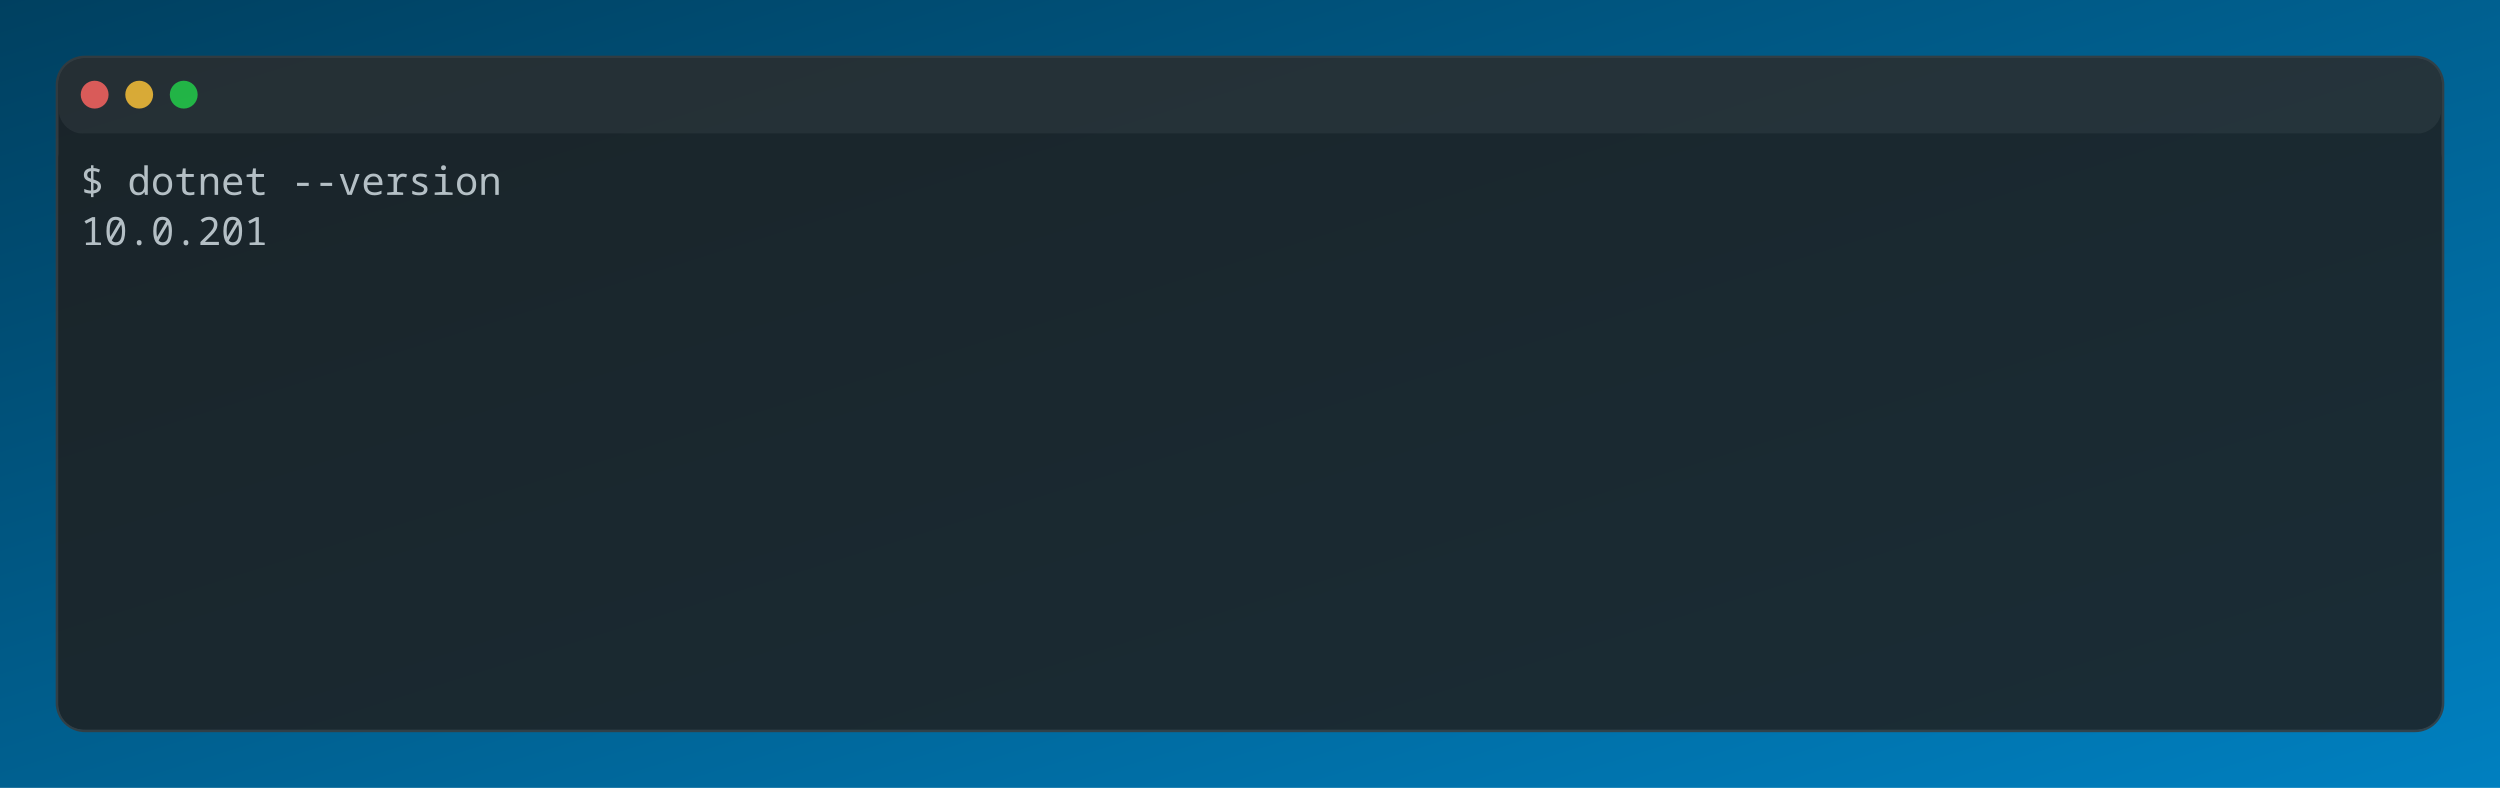
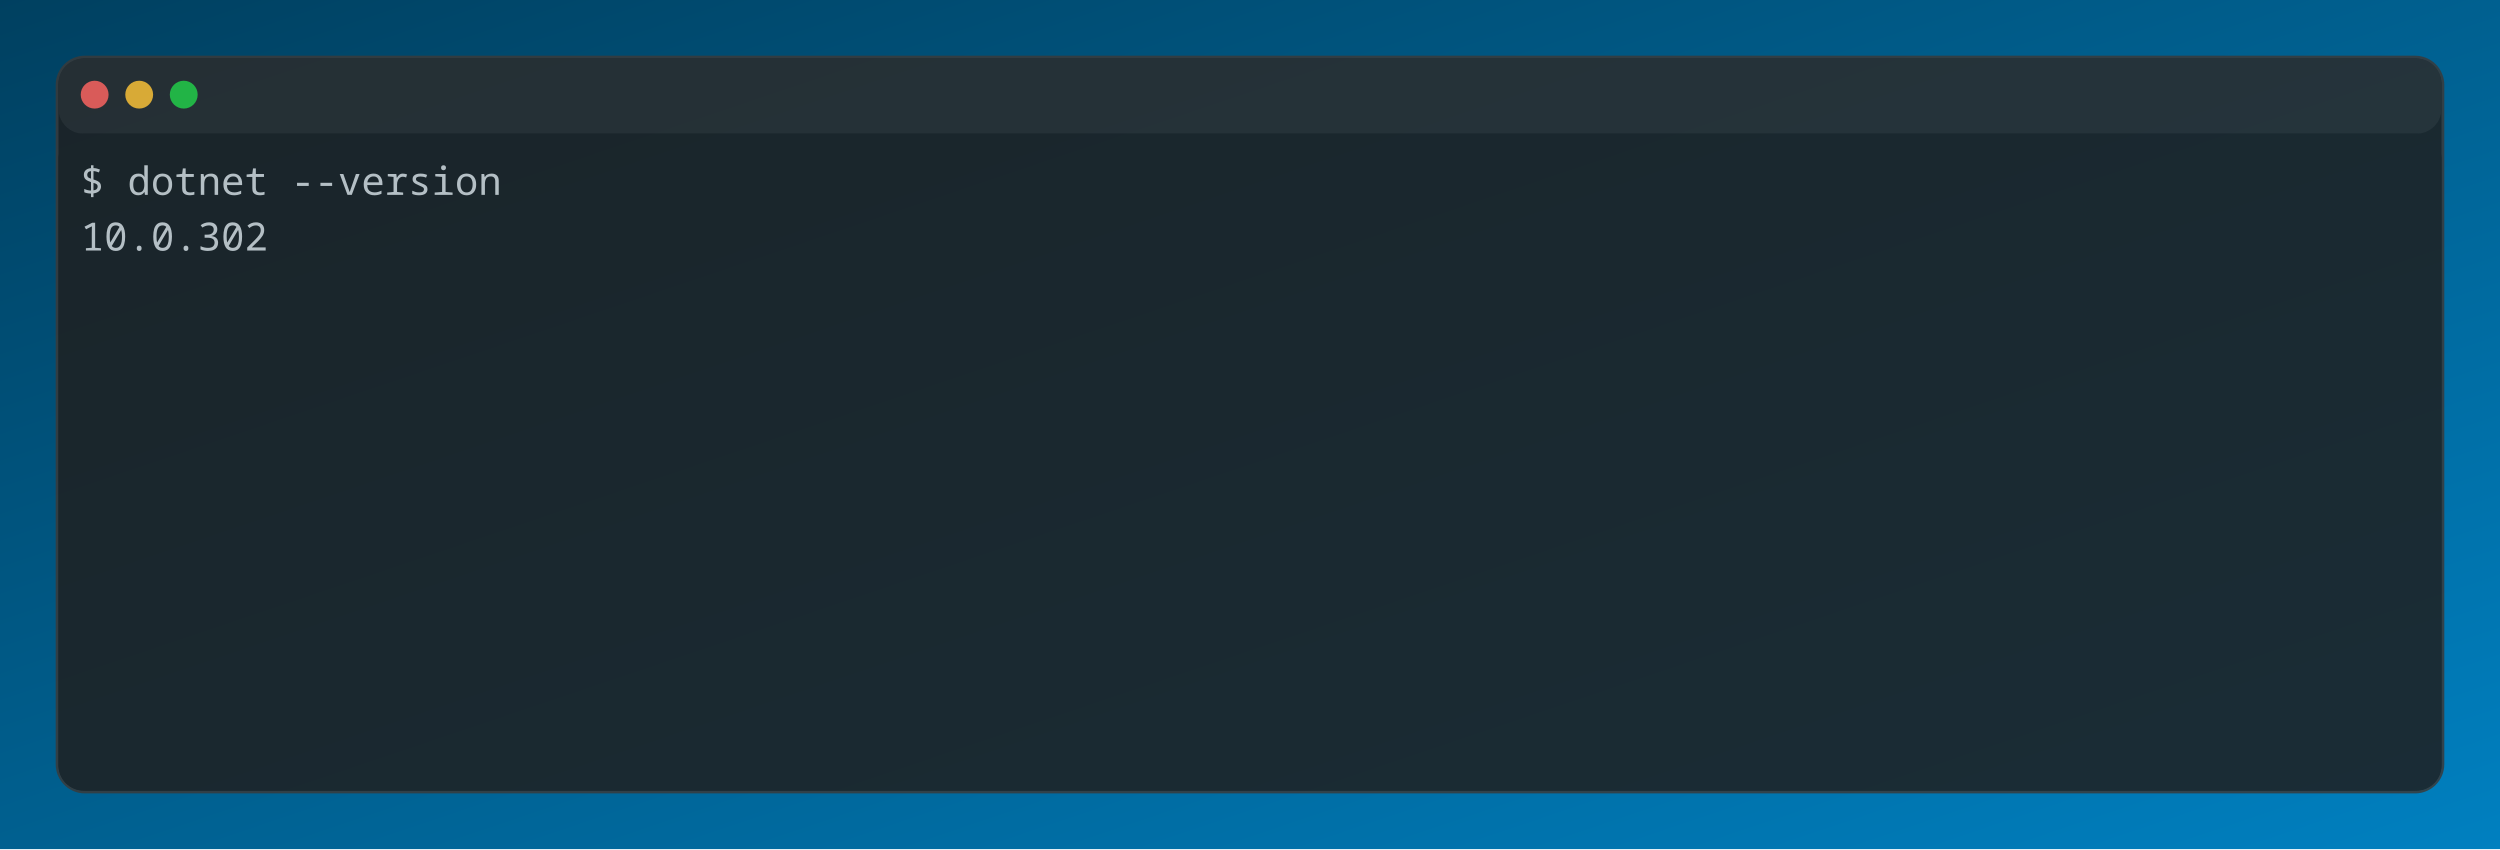
- <svg xmlns="http://www.w3.org/2000/svg" width="898" height="283" viewBox="0 0 898 283" role="img" aria-label="console2svg output">
+ <svg xmlns="http://www.w3.org/2000/svg" width="898" height="305" viewBox="0 0 898 305" role="img" aria-label="console2svg output">
  <style>
.crt {
  font-family: ui-monospace,"JetBrains Mono","Cascadia Mono","Segoe UI Mono","Noto Sans Mono","SFMono-Regular",Menlo,Consolas,monospace;
  font-size: 14px;
}
text {
  dominant-baseline: alphabetic;
}
.bg {
  shape-rendering: crispEdges;
}
</style>
  <defs>
    <linearGradient id="desktop-bg" x1="0%" y1="0%" x2="100%" y2="100%">
      <stop offset="0%" stop-color="#004060" />
      <stop offset="100%" stop-color="#0080c0" />
    </linearGradient>
  </defs>
-   <rect width="898" height="283" fill="url(#desktop-bg)" />
+   <rect width="898" height="305" fill="url(#desktop-bg)" />
  <g opacity="0.85">
-     <rect x="20.5" y="20.5" rx="10" ry="10" width="857" height="242" fill="#1f1f1f" stroke="#3a3a3a" />
+     <rect x="20.5" y="20.5" rx="10" ry="10" width="857" height="264" fill="#1f1f1f" stroke="#3a3a3a" />
    <rect x="21" y="21" rx="9" ry="9" width="856" height="27" fill="#2c2c2c" />
    <circle cx="34" cy="34" r="5" fill="#ff5f57" />
    <circle cx="50" cy="34" r="5" fill="#febc2e" />
    <circle cx="66" cy="34" r="5" fill="#28c840" />
-     <rect x="21" y="48" width="856" height="214" rx="9" ry="9" fill="#1e1e1e" />
-     <rect x="29" y="56" width="840" height="18" fill="#1e1e1e" />
+     <rect x="21" y="48" width="856" height="236" rx="9" ry="9" fill="#1e1e1e" />
+     <rect x="29" y="56" width="840" height="20" fill="#1e1e1e" />
    <text class="crt" x="29" y="70" fill="#d4d4d4">$ dotnet --version</text>
-     <g transform="translate(29 74)">
-       <rect width="840" height="180" fill="#1e1e1e" />
-       <text class="crt" x="0" y="14" fill="#d4d4d4" textLength="67.2" lengthAdjust="spacing">10.0.201</text>
+     <g transform="translate(29 76)">
+       <rect width="840" height="200" fill="#1e1e1e" />
+       <text class="crt" x="0" y="14" fill="#d4d4d4" textLength="67.2" lengthAdjust="spacing">10.0.302</text>
    </g>
  </g>
</svg>
